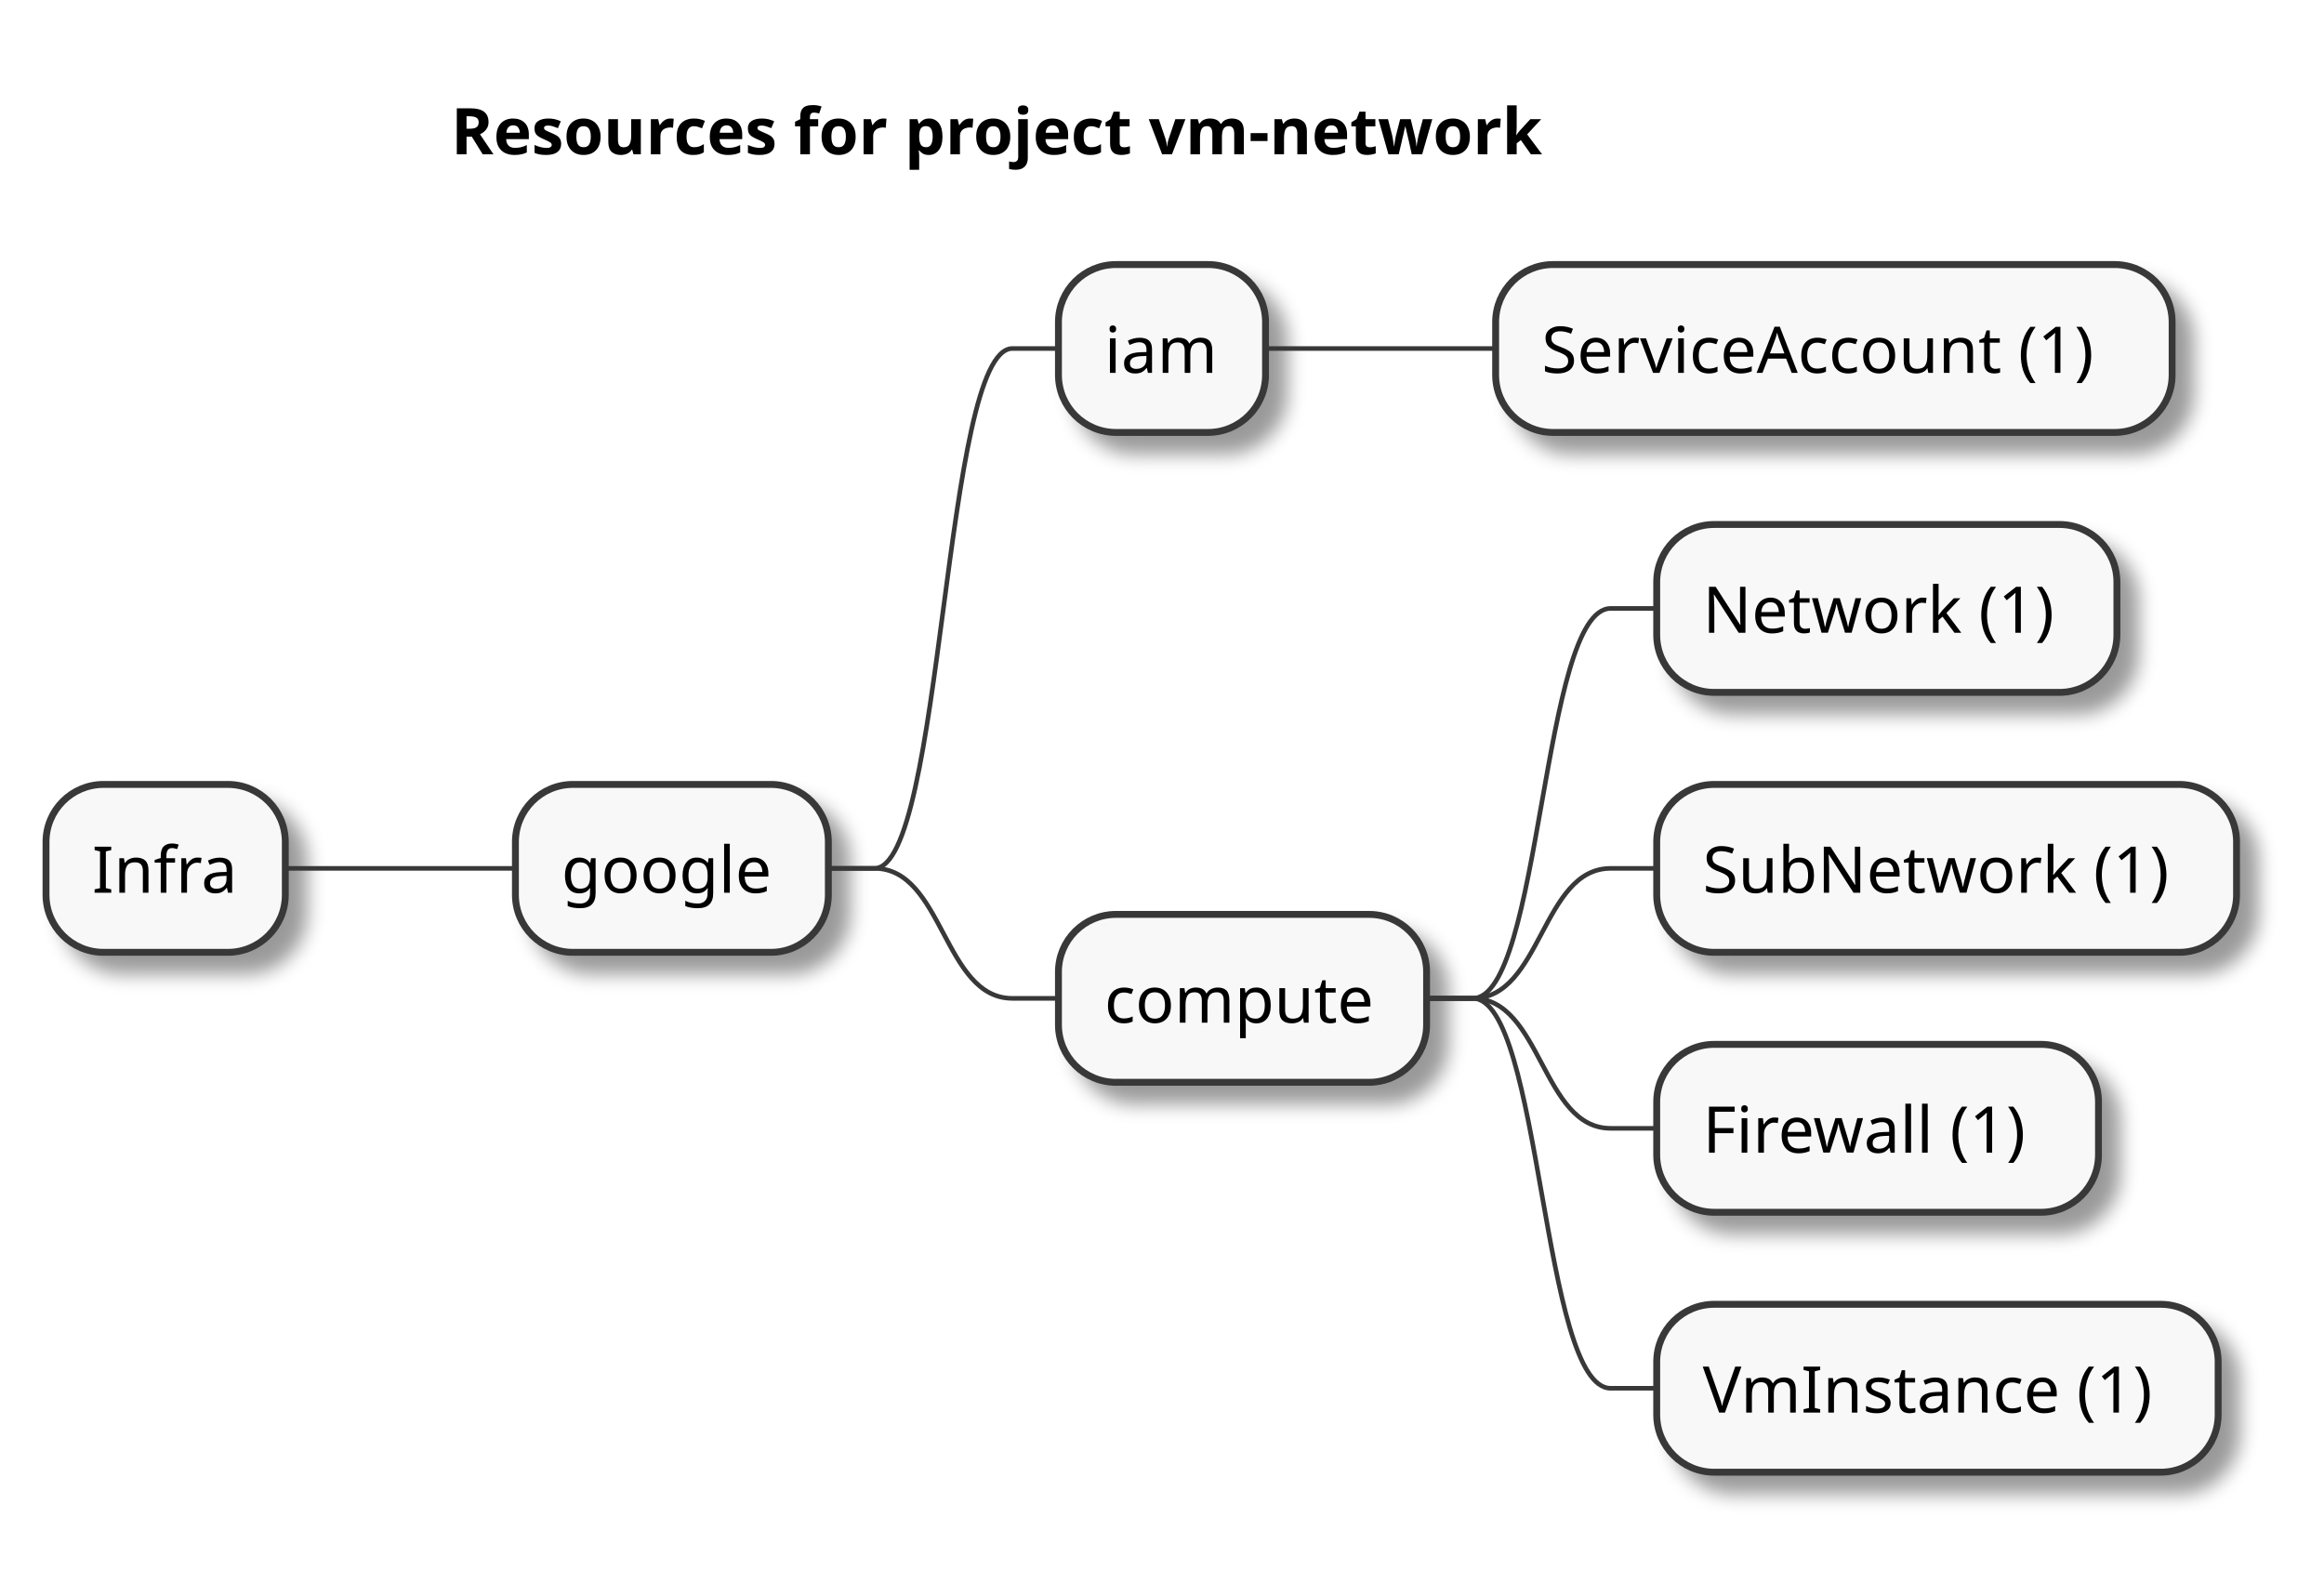
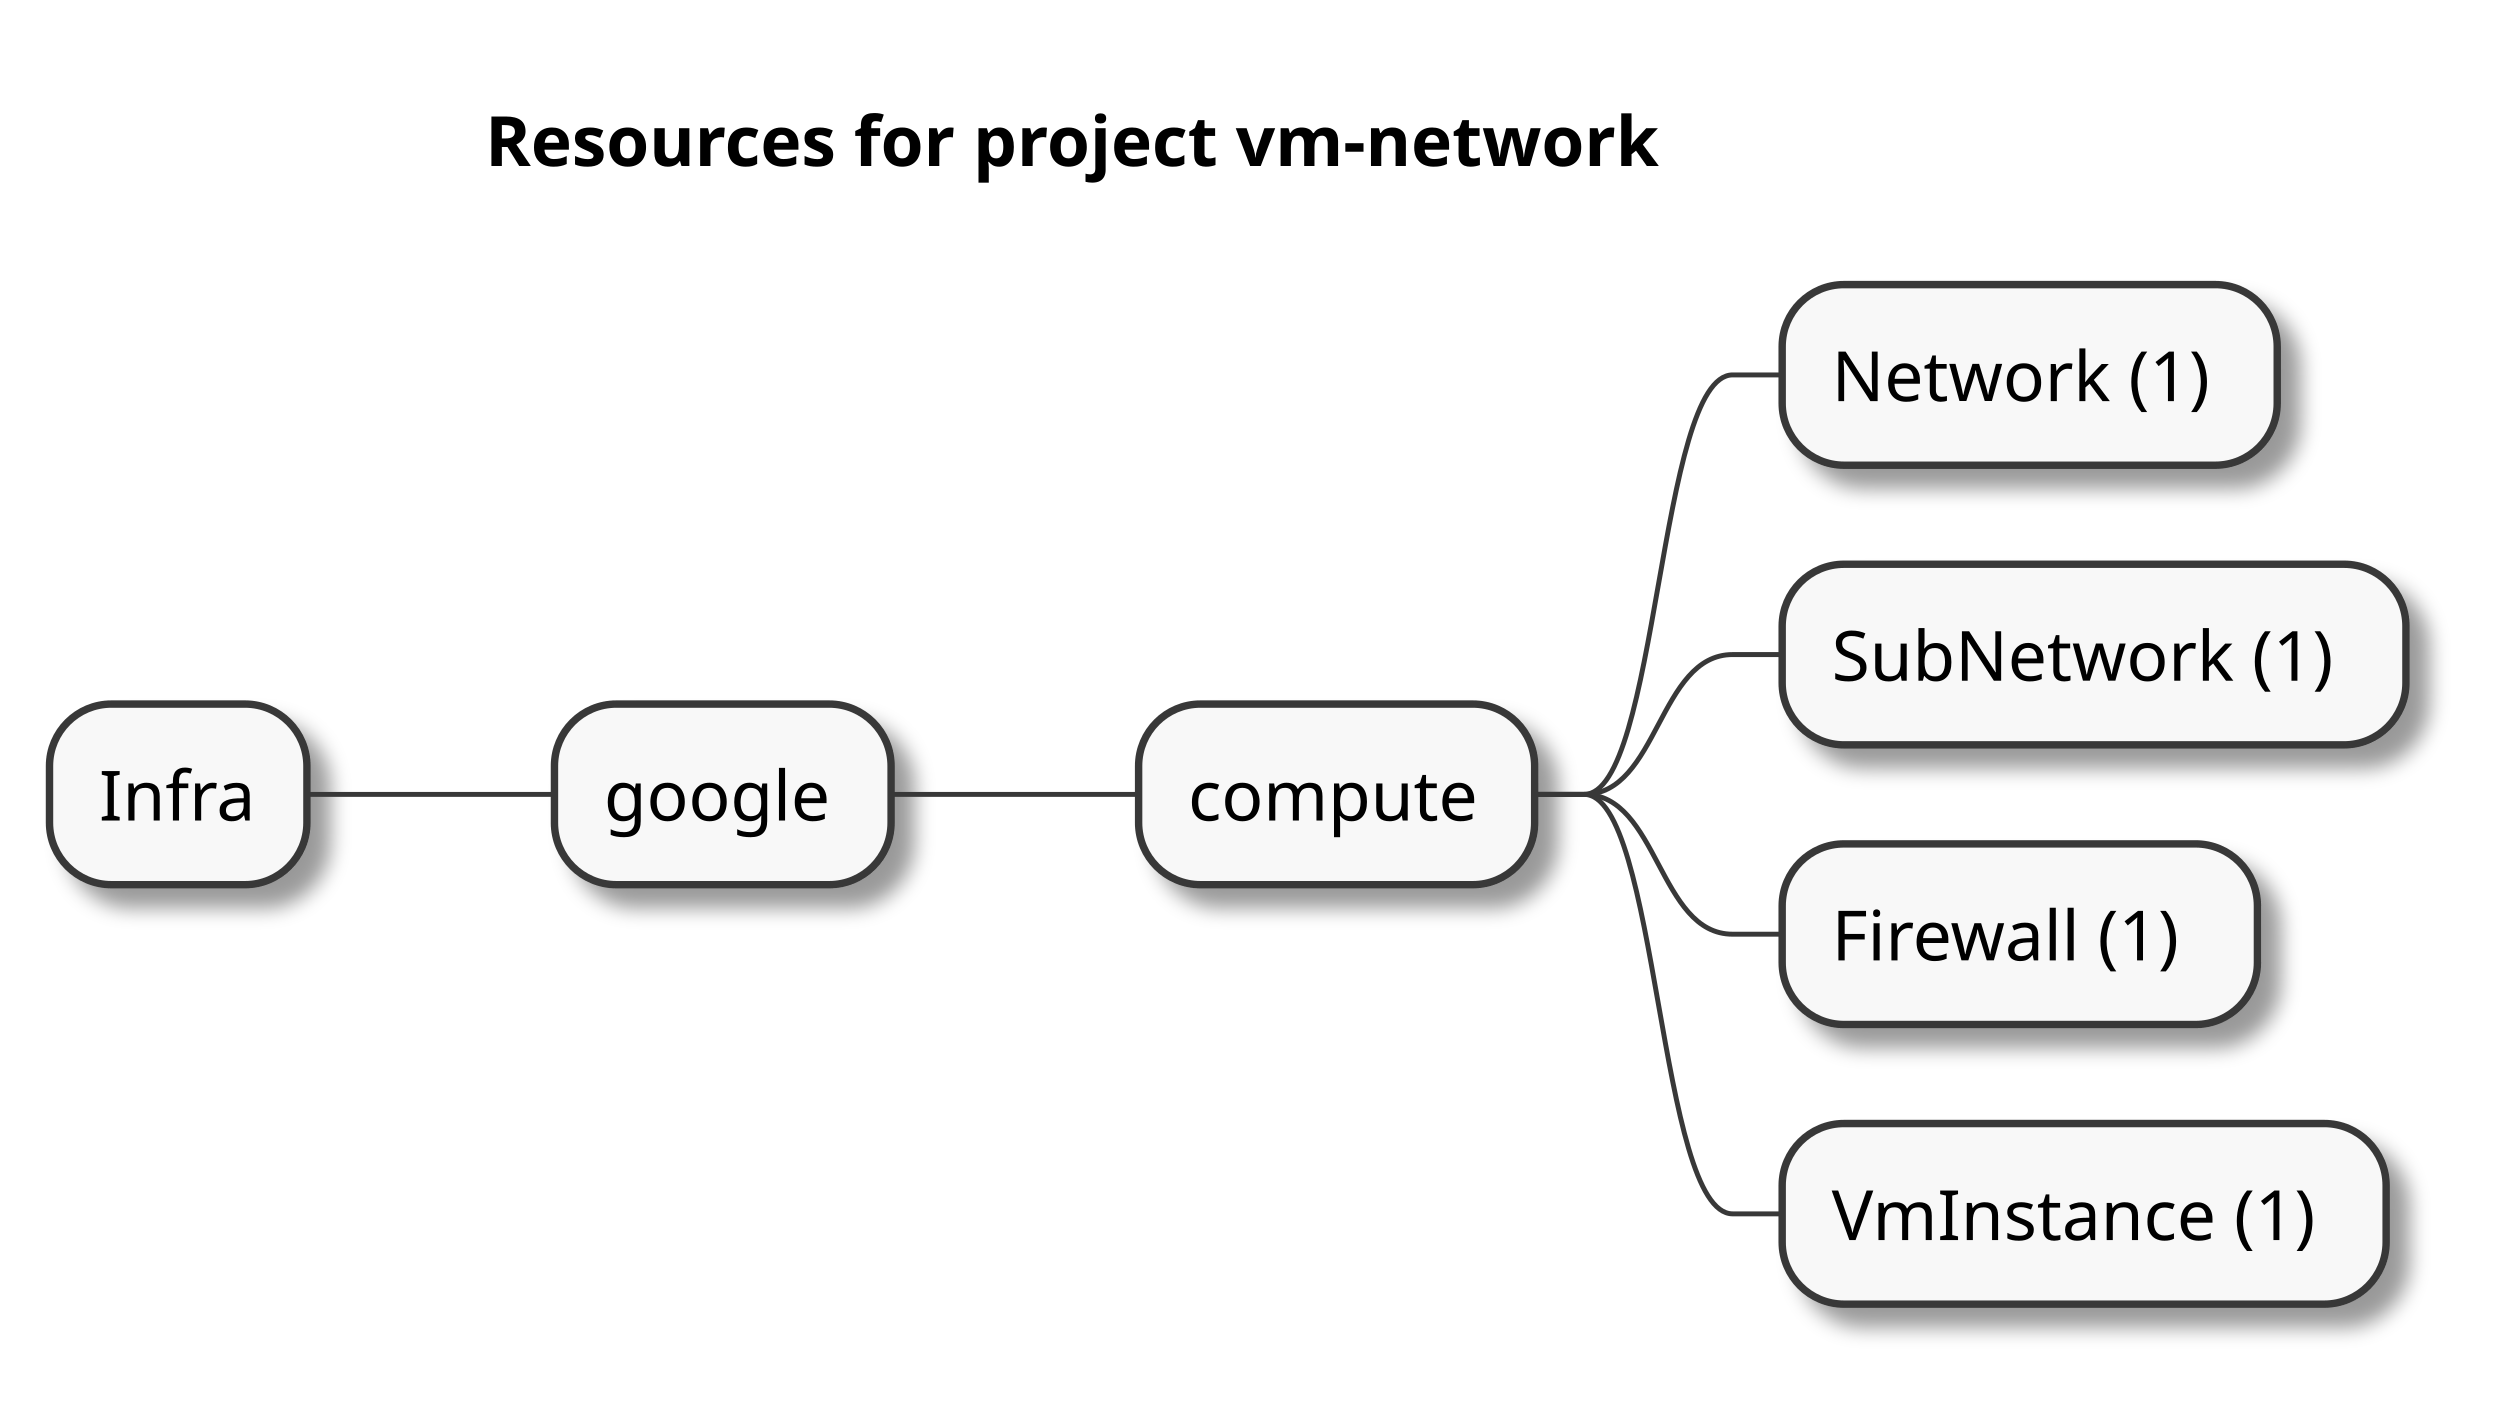
- <svg xmlns="http://www.w3.org/2000/svg" contentScriptType="application/ecmascript" contentStyleType="text/css" height="341px" preserveAspectRatio="none" style="width:505px;height:341px;background:#FFFFFF;" version="1.1" viewBox="0 0 505 341" width="505px" zoomAndPan="magnify">
+ <svg xmlns="http://www.w3.org/2000/svg" contentScriptType="application/ecmascript" contentStyleType="text/css" height="285px" preserveAspectRatio="none" style="width:505px;height:285px;background:#FFFFFF;" version="1.1" viewBox="0 0 505 285" width="505px" zoomAndPan="magnify">
  <defs>
-     <filter height="300%" id="f1c4xo5bu3057l" width="300%" x="-1" y="-1">
+     <filter height="300%" id="faajgq8ias6e1" width="300%" x="-1" y="-1">
      <feGaussianBlur result="blurOut" stdDeviation="2.0" />
      <feColorMatrix in="blurOut" result="blurOut2" type="matrix" values="0 0 0 0 0 0 0 0 0 0 0 0 0 0 0 0 0 0 .4 0" />
      <feOffset dx="4.0" dy="4.0" in="blurOut2" result="blurOut3" />
      <feBlend in="SourceGraphic" in2="blurOut3" mode="normal" />
    </filter>
  </defs>
  <g>
    <rect fill="none" height="26.488" style="stroke:none;stroke-width:1.0;" width="259" x="93" y="15" />
    <text fill="#000000" font-family="sans-serif" font-size="14" font-weight="bold" lengthAdjust="spacing" textLength="249" x="98" y="33.535">Resources for project vm-network</text>
-     <rect fill="#F8F8F8" filter="url(#f1c4xo5bu3057l)" height="36.488" rx="12.5" ry="12.5" style="stroke:#383838;stroke-width:1.5;" width="52" x="10" y="170.465" />
-     <text fill="#000000" font-family="sans-serif" font-size="14" lengthAdjust="spacing" textLength="32" x="20" y="194">Infra</text>
-     <rect fill="#F8F8F8" filter="url(#f1c4xo5bu3057l)" height="36.488" rx="12.5" ry="12.5" style="stroke:#383838;stroke-width:1.5;" width="68" x="112" y="170.465" />
-     <text fill="#000000" font-family="sans-serif" font-size="14" lengthAdjust="spacing" textLength="48" x="122" y="194">google</text>
-     <rect fill="#F8F8F8" filter="url(#f1c4xo5bu3057l)" height="36.488" rx="12.5" ry="12.5" style="stroke:#383838;stroke-width:1.5;" width="45" x="230" y="57.488" />
-     <text fill="#000000" font-family="sans-serif" font-size="14" lengthAdjust="spacing" textLength="25" x="240" y="81.023">iam</text>
-     <rect fill="#F8F8F8" filter="url(#f1c4xo5bu3057l)" height="36.488" rx="12.5" ry="12.5" style="stroke:#383838;stroke-width:1.5;" width="147" x="325" y="57.488" />
-     <text fill="#000000" font-family="sans-serif" font-size="14" lengthAdjust="spacing" textLength="127" x="335" y="81.023">ServiceAccount (1)</text>
-     <path d="M275,75.732 L285,75.732 C300,75.732 300,75.732 315,75.732 L325,75.732 " fill="none" style="stroke:#383838;stroke-width:1.0;" />
-     <path d="M180,188.709 L190,188.709 C205,188.709 205,75.732 220,75.732 L230,75.732 " fill="none" style="stroke:#383838;stroke-width:1.0;" />
-     <rect fill="#F8F8F8" filter="url(#f1c4xo5bu3057l)" height="36.488" rx="12.5" ry="12.5" style="stroke:#383838;stroke-width:1.5;" width="80" x="230" y="198.709" />
-     <text fill="#000000" font-family="sans-serif" font-size="14" lengthAdjust="spacing" textLength="60" x="240" y="222.244">compute</text>
-     <rect fill="#F8F8F8" filter="url(#f1c4xo5bu3057l)" height="36.488" rx="12.5" ry="12.5" style="stroke:#383838;stroke-width:1.5;" width="100" x="360" y="113.977" />
-     <text fill="#000000" font-family="sans-serif" font-size="14" lengthAdjust="spacing" textLength="80" x="370" y="137.512">Network (1)</text>
-     <path d="M310,216.953 L320,216.953 C335,216.953 335,132.221 350,132.221 L360,132.221 " fill="none" style="stroke:#383838;stroke-width:1.0;" />
-     <rect fill="#F8F8F8" filter="url(#f1c4xo5bu3057l)" height="36.488" rx="12.5" ry="12.5" style="stroke:#383838;stroke-width:1.5;" width="126" x="360" y="170.465" />
-     <text fill="#000000" font-family="sans-serif" font-size="14" lengthAdjust="spacing" textLength="106" x="370" y="194">SubNetwork (1)</text>
-     <path d="M310,216.953 L320,216.953 C335,216.953 335,188.709 350,188.709 L360,188.709 " fill="none" style="stroke:#383838;stroke-width:1.0;" />
-     <rect fill="#F8F8F8" filter="url(#f1c4xo5bu3057l)" height="36.488" rx="12.5" ry="12.5" style="stroke:#383838;stroke-width:1.5;" width="96" x="360" y="226.953" />
-     <text fill="#000000" font-family="sans-serif" font-size="14" lengthAdjust="spacing" textLength="76" x="370" y="250.488">Firewall (1)</text>
-     <path d="M310,216.953 L320,216.953 C335,216.953 335,245.197 350,245.197 L360,245.197 " fill="none" style="stroke:#383838;stroke-width:1.0;" />
-     <rect fill="#F8F8F8" filter="url(#f1c4xo5bu3057l)" height="36.488" rx="12.5" ry="12.5" style="stroke:#383838;stroke-width:1.5;" width="122" x="360" y="283.441" />
-     <text fill="#000000" font-family="sans-serif" font-size="14" lengthAdjust="spacing" textLength="102" x="370" y="306.977">VmInstance (1)</text>
-     <path d="M310,216.953 L320,216.953 C335,216.953 335,301.685 350,301.685 L360,301.685 " fill="none" style="stroke:#383838;stroke-width:1.0;" />
-     <path d="M180,188.709 L190,188.709 C205,188.709 205,216.953 220,216.953 L230,216.953 " fill="none" style="stroke:#383838;stroke-width:1.0;" />
-     <path d="M62,188.709 L72,188.709 C87,188.709 87,188.709 102,188.709 L112,188.709 " fill="none" style="stroke:#383838;stroke-width:1.0;" />
+     <rect fill="#F8F8F8" filter="url(#faajgq8ias6e1)" height="36.488" rx="12.5" ry="12.5" style="stroke:#383838;stroke-width:1.5;" width="52" x="10" y="142.221" />
+     <text fill="#000000" font-family="sans-serif" font-size="14" lengthAdjust="spacing" textLength="32" x="20" y="165.756">Infra</text>
+     <rect fill="#F8F8F8" filter="url(#faajgq8ias6e1)" height="36.488" rx="12.5" ry="12.5" style="stroke:#383838;stroke-width:1.5;" width="68" x="112" y="142.221" />
+     <text fill="#000000" font-family="sans-serif" font-size="14" lengthAdjust="spacing" textLength="48" x="122" y="165.756">google</text>
+     <rect fill="#F8F8F8" filter="url(#faajgq8ias6e1)" height="36.488" rx="12.5" ry="12.5" style="stroke:#383838;stroke-width:1.5;" width="80" x="230" y="142.221" />
+     <text fill="#000000" font-family="sans-serif" font-size="14" lengthAdjust="spacing" textLength="60" x="240" y="165.756">compute</text>
+     <rect fill="#F8F8F8" filter="url(#faajgq8ias6e1)" height="36.488" rx="12.5" ry="12.5" style="stroke:#383838;stroke-width:1.5;" width="100" x="360" y="57.488" />
+     <text fill="#000000" font-family="sans-serif" font-size="14" lengthAdjust="spacing" textLength="80" x="370" y="81.023">Network (1)</text>
+     <path d="M310,160.465 L320,160.465 C335,160.465 335,75.732 350,75.732 L360,75.732 " fill="none" style="stroke:#383838;stroke-width:1.0;" />
+     <rect fill="#F8F8F8" filter="url(#faajgq8ias6e1)" height="36.488" rx="12.5" ry="12.5" style="stroke:#383838;stroke-width:1.5;" width="126" x="360" y="113.977" />
+     <text fill="#000000" font-family="sans-serif" font-size="14" lengthAdjust="spacing" textLength="106" x="370" y="137.512">SubNetwork (1)</text>
+     <path d="M310,160.465 L320,160.465 C335,160.465 335,132.221 350,132.221 L360,132.221 " fill="none" style="stroke:#383838;stroke-width:1.0;" />
+     <rect fill="#F8F8F8" filter="url(#faajgq8ias6e1)" height="36.488" rx="12.5" ry="12.5" style="stroke:#383838;stroke-width:1.5;" width="96" x="360" y="170.465" />
+     <text fill="#000000" font-family="sans-serif" font-size="14" lengthAdjust="spacing" textLength="76" x="370" y="194">Firewall (1)</text>
+     <path d="M310,160.465 L320,160.465 C335,160.465 335,188.709 350,188.709 L360,188.709 " fill="none" style="stroke:#383838;stroke-width:1.0;" />
+     <rect fill="#F8F8F8" filter="url(#faajgq8ias6e1)" height="36.488" rx="12.5" ry="12.5" style="stroke:#383838;stroke-width:1.5;" width="122" x="360" y="226.953" />
+     <text fill="#000000" font-family="sans-serif" font-size="14" lengthAdjust="spacing" textLength="102" x="370" y="250.488">VmInstance (1)</text>
+     <path d="M310,160.465 L320,160.465 C335,160.465 335,245.197 350,245.197 L360,245.197 " fill="none" style="stroke:#383838;stroke-width:1.0;" />
+     <path d="M180,160.465 L190,160.465 C205,160.465 205,160.465 220,160.465 L230,160.465 " fill="none" style="stroke:#383838;stroke-width:1.0;" />
+     <path d="M62,160.465 L72,160.465 C87,160.465 87,160.465 102,160.465 L112,160.465 " fill="none" style="stroke:#383838;stroke-width:1.0;" />
  </g>
</svg>
